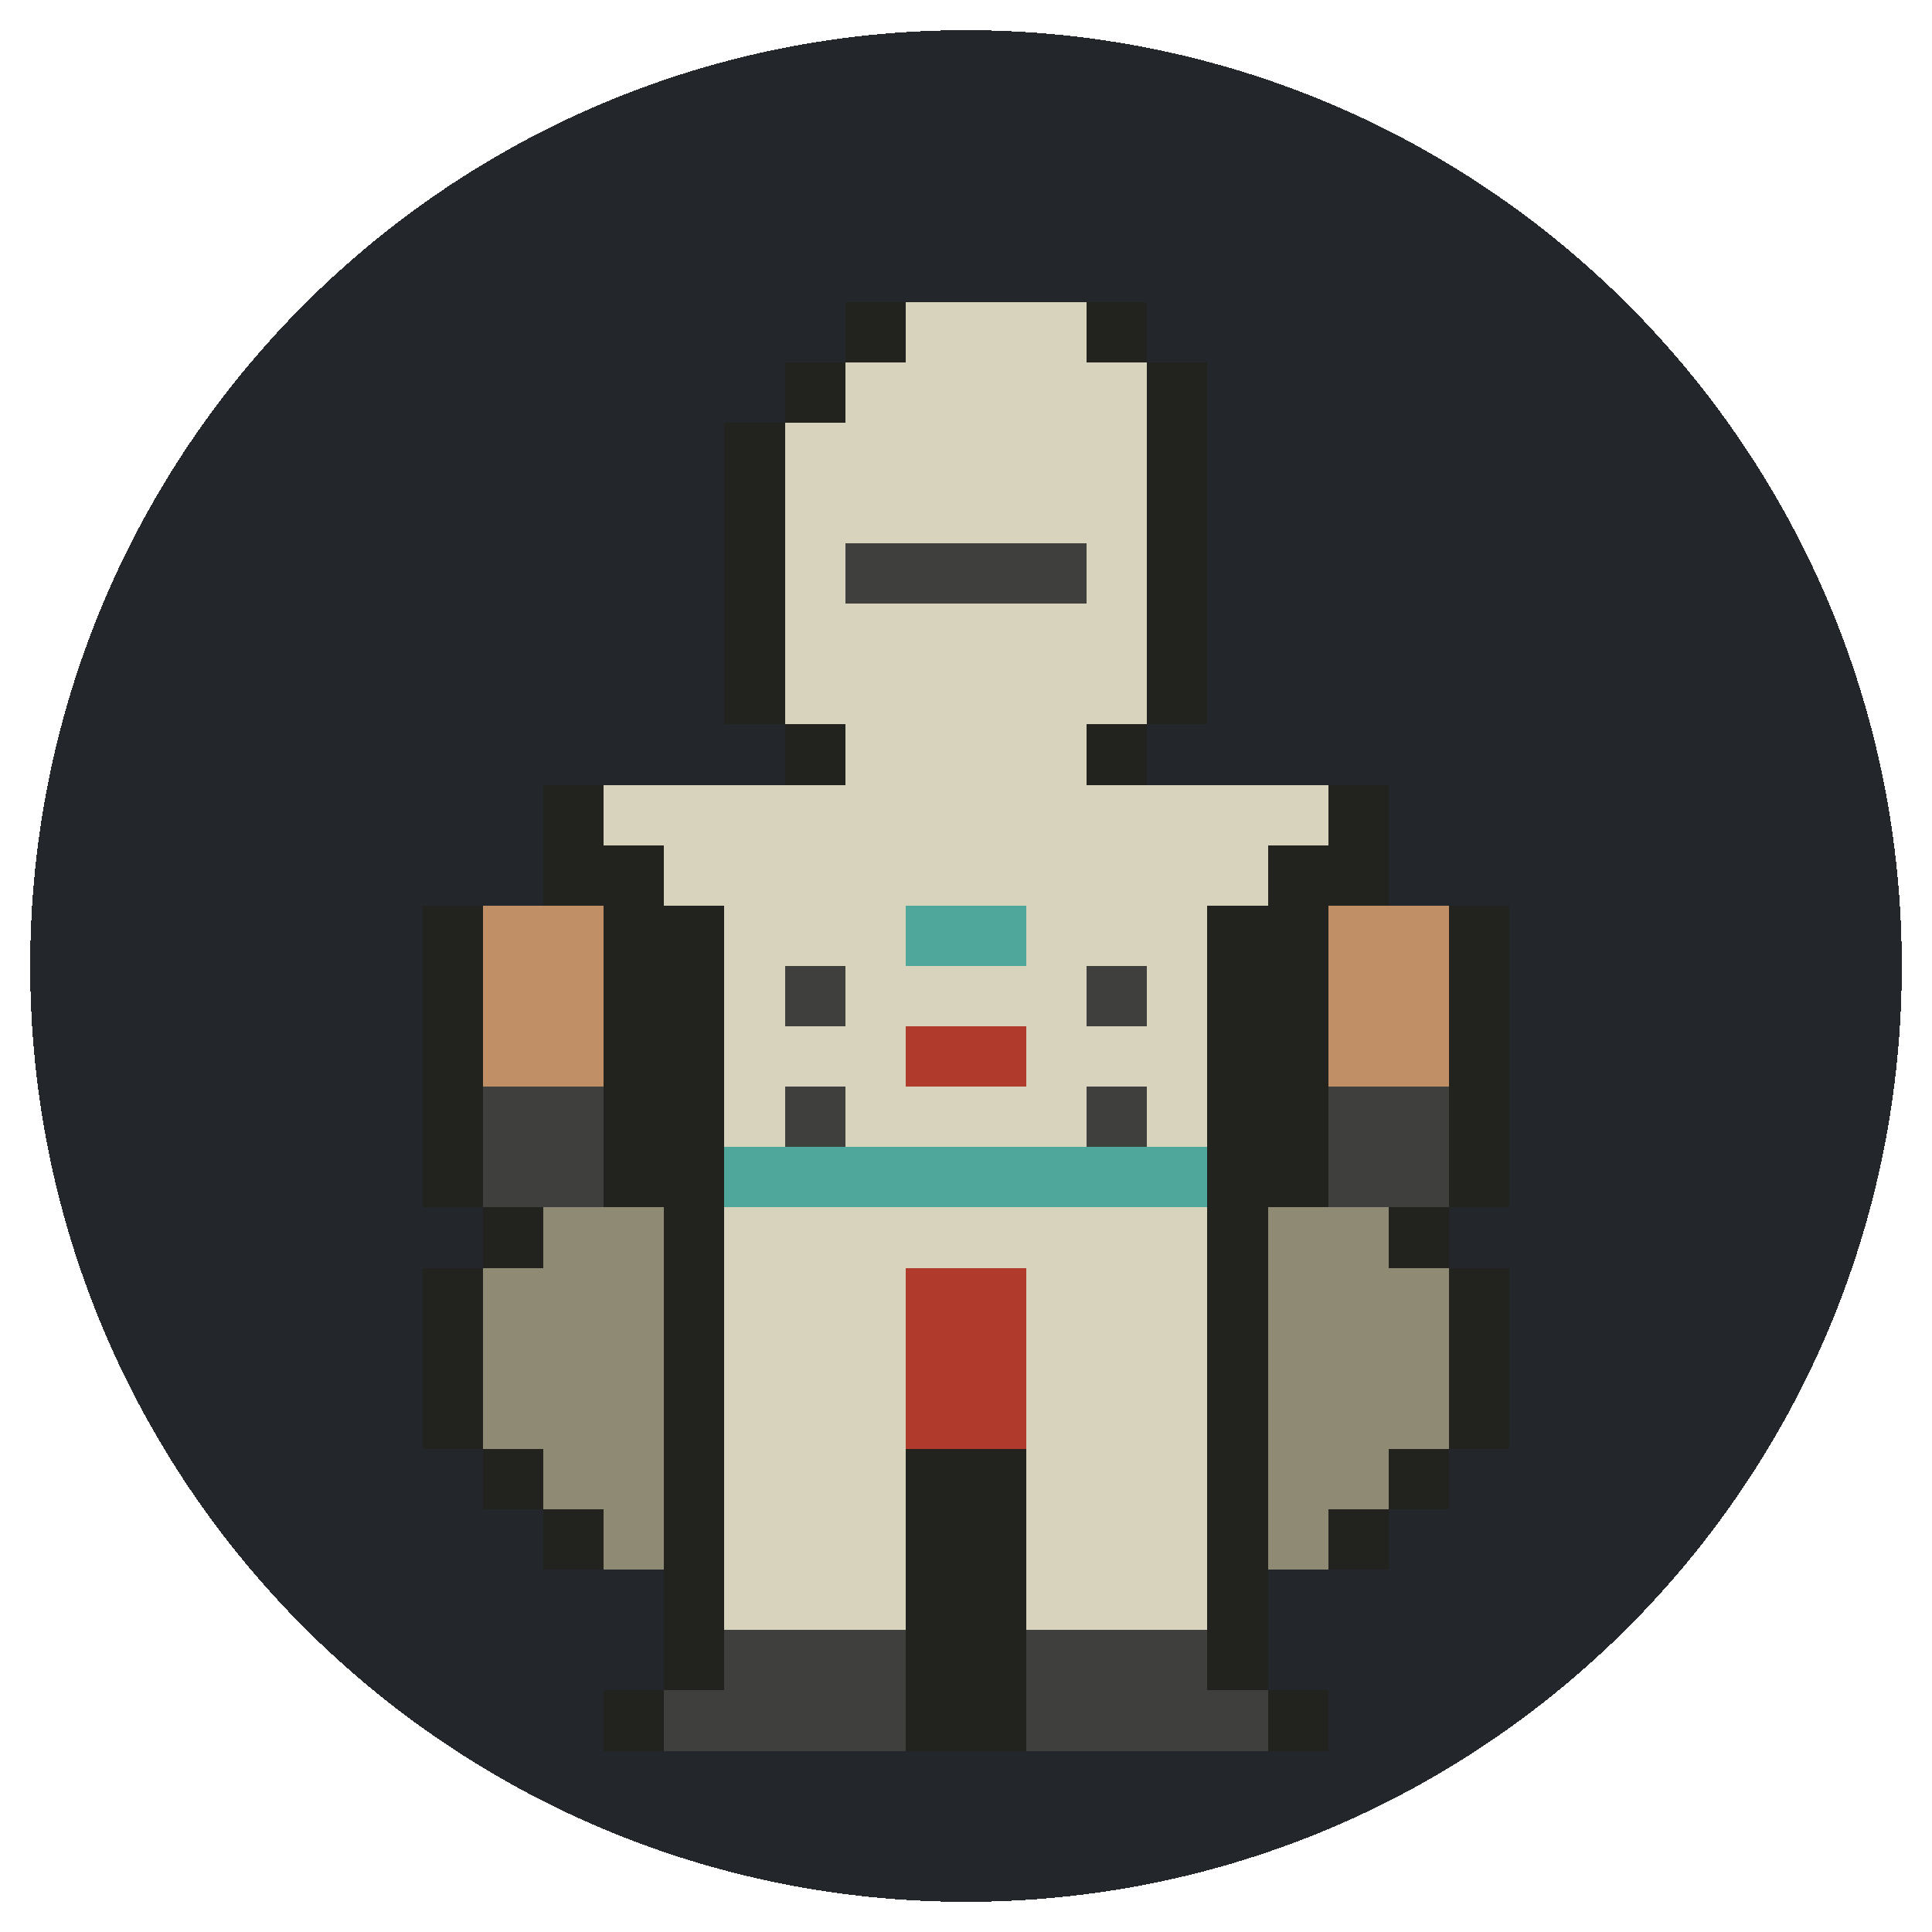
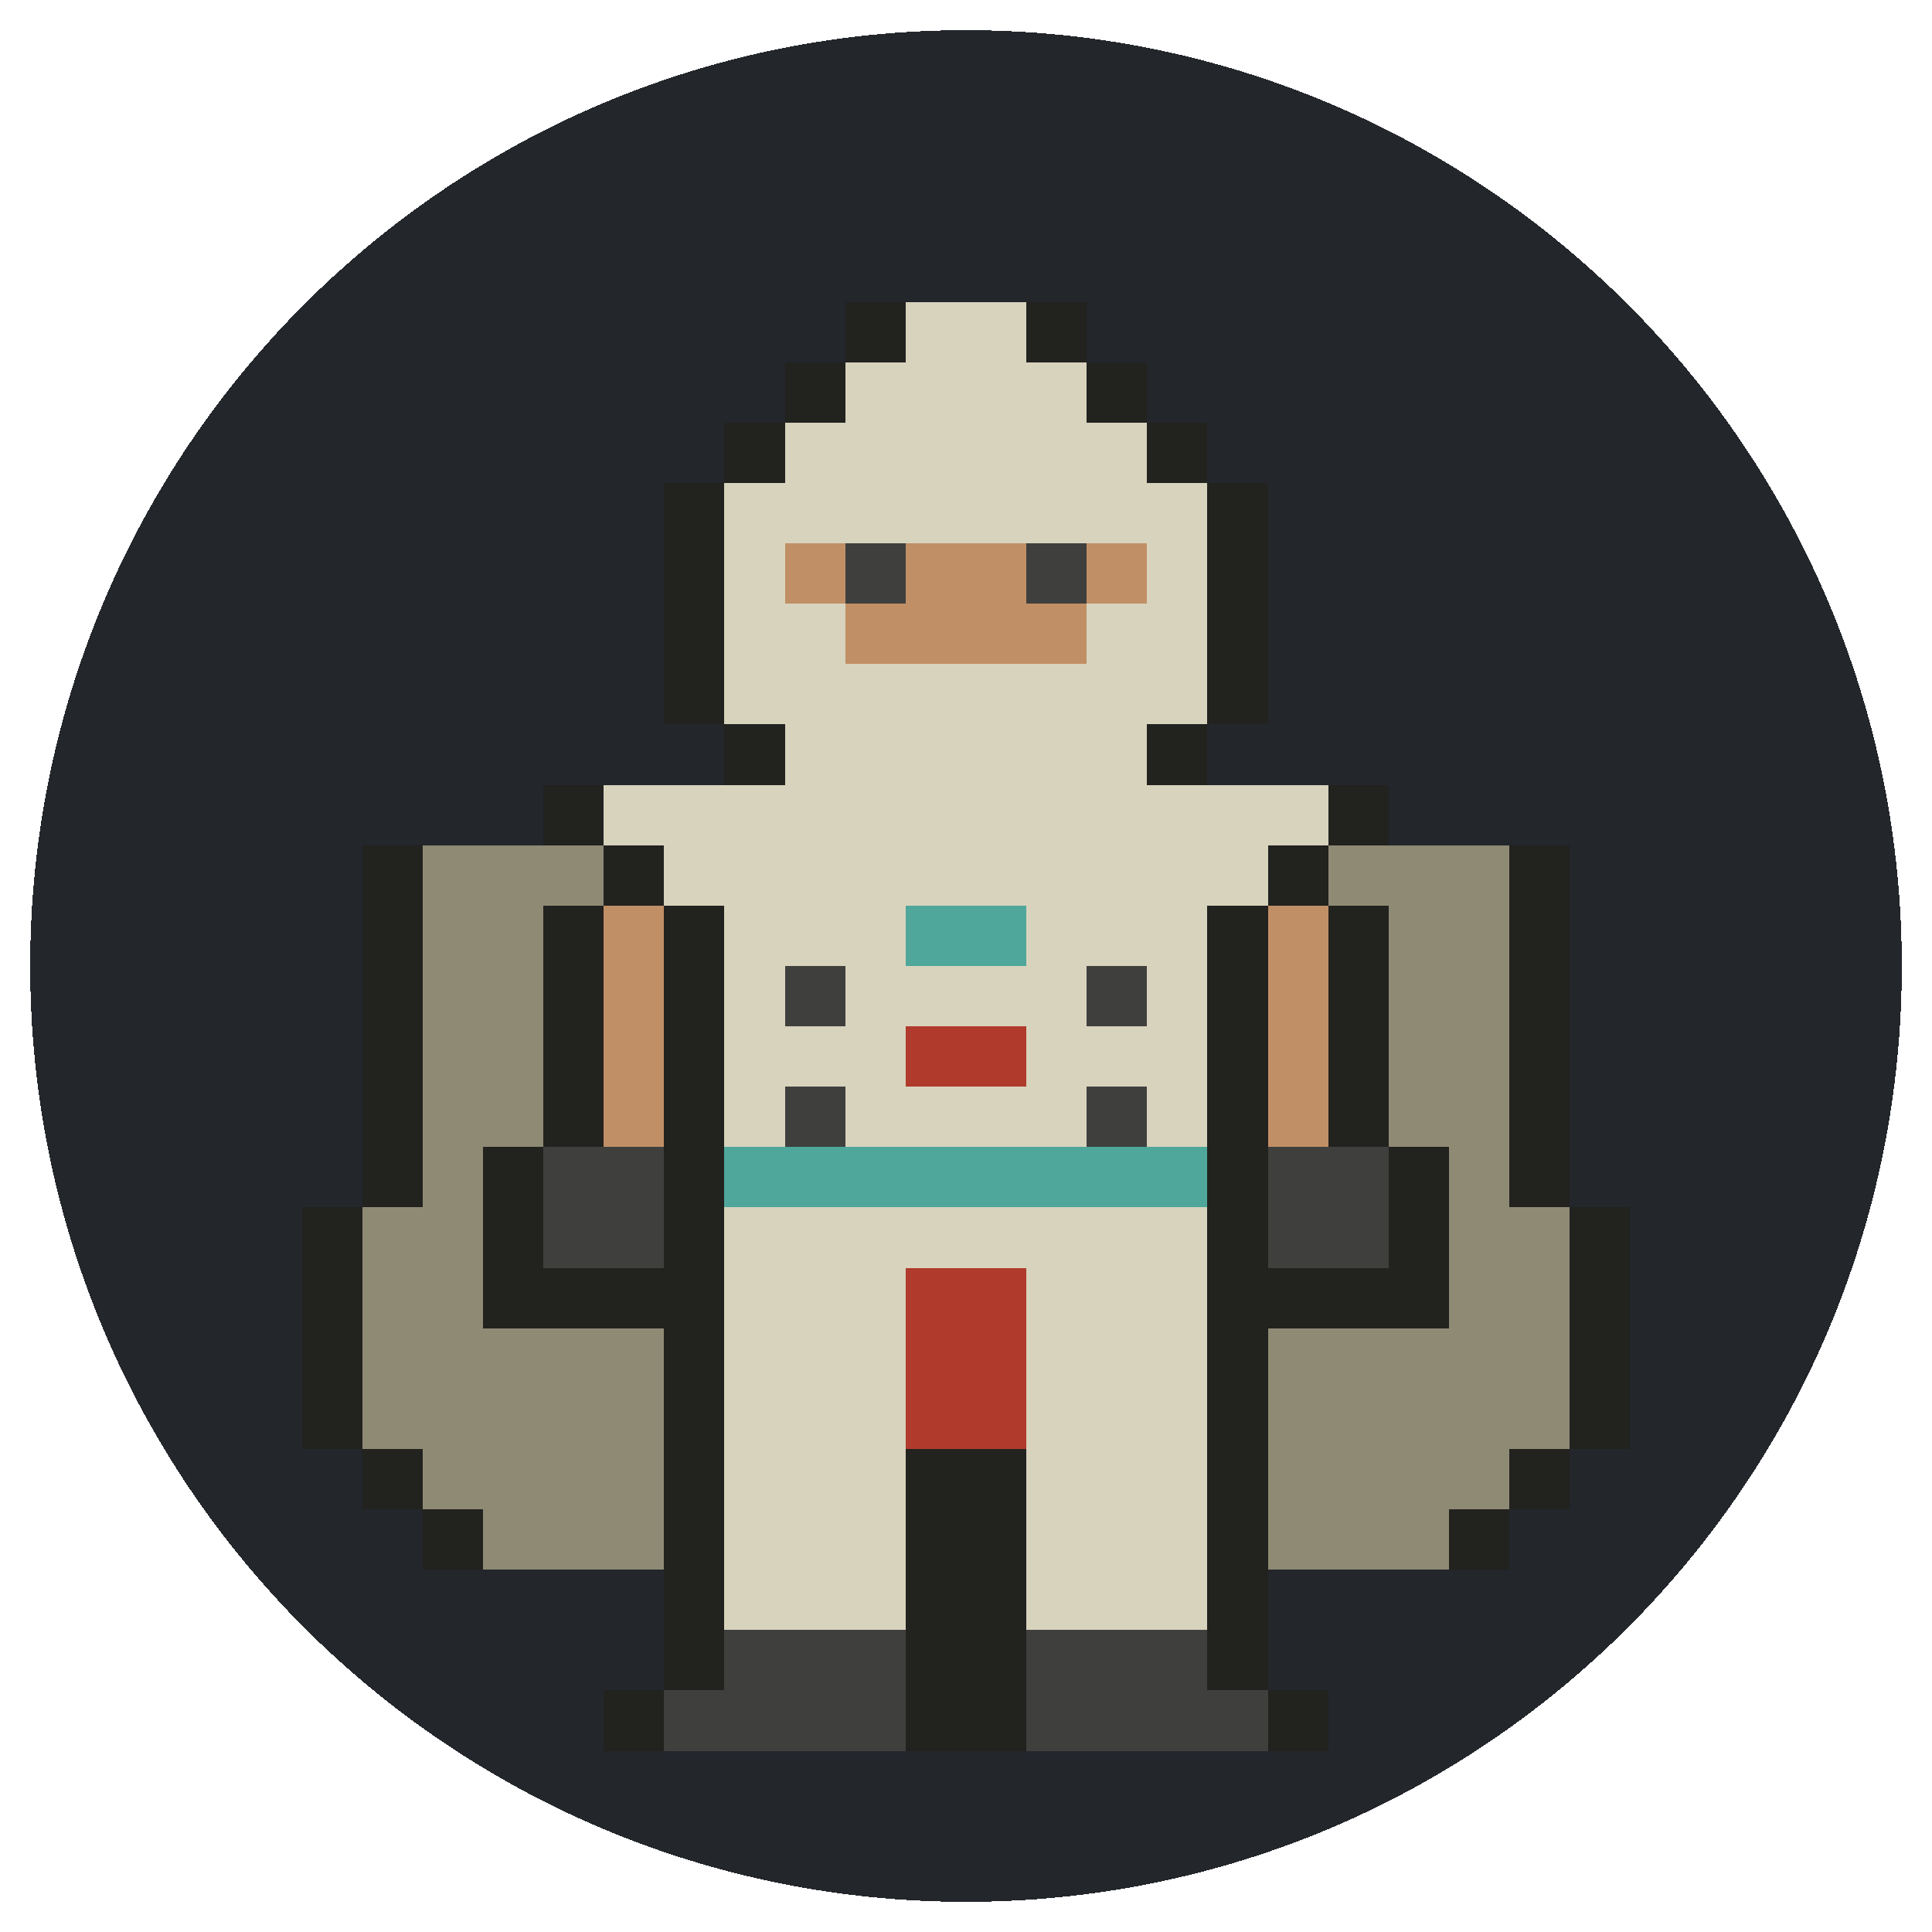
<svg xmlns="http://www.w3.org/2000/svg" viewBox="0 0 32 32" width="32" height="32" shape-rendering="crispEdges" role="img" aria-label="Graceful Shell">
  <circle cx="16" cy="16" r="15.5" fill="#23262b" />
  <rect x="14" y="5" width="1" height="1" fill="#22221f" />
-   <rect x="15" y="5" width="3" height="1" fill="#d8d3bd" />
-   <rect x="18" y="5" width="1" height="1" fill="#22221f" />
+   <rect x="15" y="5" width="2" height="1" fill="#d8d3bd" />
+   <rect x="17" y="5" width="1" height="1" fill="#22221f" />
  <rect x="13" y="6" width="1" height="1" fill="#22221f" />
-   <rect x="14" y="6" width="5" height="1" fill="#d8d3bd" />
-   <rect x="19" y="6" width="1" height="1" fill="#22221f" />
+   <rect x="14" y="6" width="4" height="1" fill="#d8d3bd" />
+   <rect x="18" y="6" width="1" height="1" fill="#22221f" />
  <rect x="12" y="7" width="1" height="1" fill="#22221f" />
  <rect x="13" y="7" width="6" height="1" fill="#d8d3bd" />
  <rect x="19" y="7" width="1" height="1" fill="#22221f" />
-   <rect x="12" y="8" width="1" height="1" fill="#22221f" />
-   <rect x="13" y="8" width="6" height="1" fill="#d8d3bd" />
-   <rect x="19" y="8" width="1" height="1" fill="#22221f" />
-   <rect x="12" y="9" width="1" height="1" fill="#22221f" />
-   <rect x="13" y="9" width="1" height="1" fill="#d8d3bd" />
-   <rect x="14" y="9" width="4" height="1" fill="#3f3f3d" />
-   <rect x="18" y="9" width="1" height="1" fill="#d8d3bd" />
-   <rect x="19" y="9" width="1" height="1" fill="#22221f" />
-   <rect x="12" y="10" width="1" height="1" fill="#22221f" />
-   <rect x="13" y="10" width="6" height="1" fill="#d8d3bd" />
-   <rect x="19" y="10" width="1" height="1" fill="#22221f" />
-   <rect x="12" y="11" width="1" height="1" fill="#22221f" />
-   <rect x="13" y="11" width="6" height="1" fill="#d8d3bd" />
-   <rect x="19" y="11" width="1" height="1" fill="#22221f" />
-   <rect x="13" y="12" width="1" height="1" fill="#22221f" />
-   <rect x="14" y="12" width="4" height="1" fill="#d8d3bd" />
-   <rect x="18" y="12" width="1" height="1" fill="#22221f" />
+   <rect x="11" y="8" width="1" height="1" fill="#22221f" />
+   <rect x="12" y="8" width="8" height="1" fill="#d8d3bd" />
+   <rect x="20" y="8" width="1" height="1" fill="#22221f" />
+   <rect x="11" y="9" width="1" height="1" fill="#22221f" />
+   <rect x="12" y="9" width="1" height="1" fill="#d8d3bd" />
+   <rect x="13" y="9" width="1" height="1" fill="#c18f66" />
+   <rect x="14" y="9" width="1" height="1" fill="#3f3f3d" />
+   <rect x="15" y="9" width="2" height="1" fill="#c18f66" />
+   <rect x="17" y="9" width="1" height="1" fill="#3f3f3d" />
+   <rect x="18" y="9" width="1" height="1" fill="#c18f66" />
+   <rect x="19" y="9" width="1" height="1" fill="#d8d3bd" />
+   <rect x="20" y="9" width="1" height="1" fill="#22221f" />
+   <rect x="11" y="10" width="1" height="1" fill="#22221f" />
+   <rect x="12" y="10" width="2" height="1" fill="#d8d3bd" />
+   <rect x="14" y="10" width="4" height="1" fill="#c18f66" />
+   <rect x="18" y="10" width="2" height="1" fill="#d8d3bd" />
+   <rect x="20" y="10" width="1" height="1" fill="#22221f" />
+   <rect x="11" y="11" width="1" height="1" fill="#22221f" />
+   <rect x="12" y="11" width="8" height="1" fill="#d8d3bd" />
+   <rect x="20" y="11" width="1" height="1" fill="#22221f" />
+   <rect x="12" y="12" width="1" height="1" fill="#22221f" />
+   <rect x="13" y="12" width="6" height="1" fill="#d8d3bd" />
+   <rect x="19" y="12" width="1" height="1" fill="#22221f" />
  <rect x="9" y="13" width="1" height="1" fill="#22221f" />
  <rect x="10" y="13" width="12" height="1" fill="#d8d3bd" />
  <rect x="22" y="13" width="1" height="1" fill="#22221f" />
-   <rect x="9" y="14" width="2" height="1" fill="#22221f" />
+   <rect x="6" y="14" width="1" height="1" fill="#22221f" />
+   <rect x="7" y="14" width="3" height="1" fill="#8e8a74" />
+   <rect x="10" y="14" width="1" height="1" fill="#22221f" />
  <rect x="11" y="14" width="10" height="1" fill="#d8d3bd" />
-   <rect x="21" y="14" width="2" height="1" fill="#22221f" />
-   <rect x="7" y="15" width="1" height="1" fill="#22221f" />
-   <rect x="8" y="15" width="2" height="1" fill="#c18f66" />
-   <rect x="10" y="15" width="2" height="1" fill="#22221f" />
+   <rect x="21" y="14" width="1" height="1" fill="#22221f" />
+   <rect x="22" y="14" width="3" height="1" fill="#8e8a74" />
+   <rect x="25" y="14" width="1" height="1" fill="#22221f" />
+   <rect x="6" y="15" width="1" height="1" fill="#22221f" />
+   <rect x="7" y="15" width="2" height="1" fill="#8e8a74" />
+   <rect x="9" y="15" width="1" height="1" fill="#22221f" />
+   <rect x="10" y="15" width="1" height="1" fill="#c18f66" />
+   <rect x="11" y="15" width="1" height="1" fill="#22221f" />
  <rect x="12" y="15" width="3" height="1" fill="#d8d3bd" />
  <rect x="15" y="15" width="2" height="1" fill="#4fa79b" />
  <rect x="17" y="15" width="3" height="1" fill="#d8d3bd" />
-   <rect x="20" y="15" width="2" height="1" fill="#22221f" />
-   <rect x="22" y="15" width="2" height="1" fill="#c18f66" />
-   <rect x="24" y="15" width="1" height="1" fill="#22221f" />
-   <rect x="7" y="16" width="1" height="1" fill="#22221f" />
-   <rect x="8" y="16" width="2" height="1" fill="#c18f66" />
-   <rect x="10" y="16" width="2" height="1" fill="#22221f" />
+   <rect x="20" y="15" width="1" height="1" fill="#22221f" />
+   <rect x="21" y="15" width="1" height="1" fill="#c18f66" />
+   <rect x="22" y="15" width="1" height="1" fill="#22221f" />
+   <rect x="23" y="15" width="2" height="1" fill="#8e8a74" />
+   <rect x="25" y="15" width="1" height="1" fill="#22221f" />
+   <rect x="6" y="16" width="1" height="1" fill="#22221f" />
+   <rect x="7" y="16" width="2" height="1" fill="#8e8a74" />
+   <rect x="9" y="16" width="1" height="1" fill="#22221f" />
+   <rect x="10" y="16" width="1" height="1" fill="#c18f66" />
+   <rect x="11" y="16" width="1" height="1" fill="#22221f" />
  <rect x="12" y="16" width="1" height="1" fill="#d8d3bd" />
  <rect x="13" y="16" width="1" height="1" fill="#3f3f3d" />
  <rect x="14" y="16" width="4" height="1" fill="#d8d3bd" />
  <rect x="18" y="16" width="1" height="1" fill="#3f3f3d" />
  <rect x="19" y="16" width="1" height="1" fill="#d8d3bd" />
-   <rect x="20" y="16" width="2" height="1" fill="#22221f" />
-   <rect x="22" y="16" width="2" height="1" fill="#c18f66" />
-   <rect x="24" y="16" width="1" height="1" fill="#22221f" />
-   <rect x="7" y="17" width="1" height="1" fill="#22221f" />
-   <rect x="8" y="17" width="2" height="1" fill="#c18f66" />
-   <rect x="10" y="17" width="2" height="1" fill="#22221f" />
+   <rect x="20" y="16" width="1" height="1" fill="#22221f" />
+   <rect x="21" y="16" width="1" height="1" fill="#c18f66" />
+   <rect x="22" y="16" width="1" height="1" fill="#22221f" />
+   <rect x="23" y="16" width="2" height="1" fill="#8e8a74" />
+   <rect x="25" y="16" width="1" height="1" fill="#22221f" />
+   <rect x="6" y="17" width="1" height="1" fill="#22221f" />
+   <rect x="7" y="17" width="2" height="1" fill="#8e8a74" />
+   <rect x="9" y="17" width="1" height="1" fill="#22221f" />
+   <rect x="10" y="17" width="1" height="1" fill="#c18f66" />
+   <rect x="11" y="17" width="1" height="1" fill="#22221f" />
  <rect x="12" y="17" width="3" height="1" fill="#d8d3bd" />
  <rect x="15" y="17" width="2" height="1" fill="#b03a2b" />
  <rect x="17" y="17" width="3" height="1" fill="#d8d3bd" />
-   <rect x="20" y="17" width="2" height="1" fill="#22221f" />
-   <rect x="22" y="17" width="2" height="1" fill="#c18f66" />
-   <rect x="24" y="17" width="1" height="1" fill="#22221f" />
-   <rect x="7" y="18" width="1" height="1" fill="#22221f" />
-   <rect x="8" y="18" width="2" height="1" fill="#3f3f3d" />
-   <rect x="10" y="18" width="2" height="1" fill="#22221f" />
+   <rect x="20" y="17" width="1" height="1" fill="#22221f" />
+   <rect x="21" y="17" width="1" height="1" fill="#c18f66" />
+   <rect x="22" y="17" width="1" height="1" fill="#22221f" />
+   <rect x="23" y="17" width="2" height="1" fill="#8e8a74" />
+   <rect x="25" y="17" width="1" height="1" fill="#22221f" />
+   <rect x="6" y="18" width="1" height="1" fill="#22221f" />
+   <rect x="7" y="18" width="2" height="1" fill="#8e8a74" />
+   <rect x="9" y="18" width="1" height="1" fill="#22221f" />
+   <rect x="10" y="18" width="1" height="1" fill="#c18f66" />
+   <rect x="11" y="18" width="1" height="1" fill="#22221f" />
  <rect x="12" y="18" width="1" height="1" fill="#d8d3bd" />
  <rect x="13" y="18" width="1" height="1" fill="#3f3f3d" />
  <rect x="14" y="18" width="4" height="1" fill="#d8d3bd" />
  <rect x="18" y="18" width="1" height="1" fill="#3f3f3d" />
  <rect x="19" y="18" width="1" height="1" fill="#d8d3bd" />
-   <rect x="20" y="18" width="2" height="1" fill="#22221f" />
-   <rect x="22" y="18" width="2" height="1" fill="#3f3f3d" />
-   <rect x="24" y="18" width="1" height="1" fill="#22221f" />
-   <rect x="7" y="19" width="1" height="1" fill="#22221f" />
-   <rect x="8" y="19" width="2" height="1" fill="#3f3f3d" />
-   <rect x="10" y="19" width="2" height="1" fill="#22221f" />
+   <rect x="20" y="18" width="1" height="1" fill="#22221f" />
+   <rect x="21" y="18" width="1" height="1" fill="#c18f66" />
+   <rect x="22" y="18" width="1" height="1" fill="#22221f" />
+   <rect x="23" y="18" width="2" height="1" fill="#8e8a74" />
+   <rect x="25" y="18" width="1" height="1" fill="#22221f" />
+   <rect x="6" y="19" width="1" height="1" fill="#22221f" />
+   <rect x="7" y="19" width="1" height="1" fill="#8e8a74" />
+   <rect x="8" y="19" width="1" height="1" fill="#22221f" />
+   <rect x="9" y="19" width="2" height="1" fill="#3f3f3d" />
+   <rect x="11" y="19" width="1" height="1" fill="#22221f" />
  <rect x="12" y="19" width="8" height="1" fill="#4fa79b" />
-   <rect x="20" y="19" width="2" height="1" fill="#22221f" />
-   <rect x="22" y="19" width="2" height="1" fill="#3f3f3d" />
-   <rect x="24" y="19" width="1" height="1" fill="#22221f" />
+   <rect x="20" y="19" width="1" height="1" fill="#22221f" />
+   <rect x="21" y="19" width="2" height="1" fill="#3f3f3d" />
+   <rect x="23" y="19" width="1" height="1" fill="#22221f" />
+   <rect x="24" y="19" width="1" height="1" fill="#8e8a74" />
+   <rect x="25" y="19" width="1" height="1" fill="#22221f" />
+   <rect x="5" y="20" width="1" height="1" fill="#22221f" />
+   <rect x="6" y="20" width="2" height="1" fill="#8e8a74" />
  <rect x="8" y="20" width="1" height="1" fill="#22221f" />
-   <rect x="9" y="20" width="2" height="1" fill="#8e8a74" />
+   <rect x="9" y="20" width="2" height="1" fill="#3f3f3d" />
  <rect x="11" y="20" width="1" height="1" fill="#22221f" />
  <rect x="12" y="20" width="8" height="1" fill="#d8d3bd" />
  <rect x="20" y="20" width="1" height="1" fill="#22221f" />
-   <rect x="21" y="20" width="2" height="1" fill="#8e8a74" />
+   <rect x="21" y="20" width="2" height="1" fill="#3f3f3d" />
  <rect x="23" y="20" width="1" height="1" fill="#22221f" />
-   <rect x="7" y="21" width="1" height="1" fill="#22221f" />
-   <rect x="8" y="21" width="3" height="1" fill="#8e8a74" />
-   <rect x="11" y="21" width="1" height="1" fill="#22221f" />
+   <rect x="24" y="20" width="2" height="1" fill="#8e8a74" />
+   <rect x="26" y="20" width="1" height="1" fill="#22221f" />
+   <rect x="5" y="21" width="1" height="1" fill="#22221f" />
+   <rect x="6" y="21" width="2" height="1" fill="#8e8a74" />
+   <rect x="8" y="21" width="4" height="1" fill="#22221f" />
  <rect x="12" y="21" width="3" height="1" fill="#d8d3bd" />
  <rect x="15" y="21" width="2" height="1" fill="#b03a2b" />
  <rect x="17" y="21" width="3" height="1" fill="#d8d3bd" />
-   <rect x="20" y="21" width="1" height="1" fill="#22221f" />
-   <rect x="21" y="21" width="3" height="1" fill="#8e8a74" />
-   <rect x="24" y="21" width="1" height="1" fill="#22221f" />
-   <rect x="7" y="22" width="1" height="1" fill="#22221f" />
-   <rect x="8" y="22" width="3" height="1" fill="#8e8a74" />
+   <rect x="20" y="21" width="4" height="1" fill="#22221f" />
+   <rect x="24" y="21" width="2" height="1" fill="#8e8a74" />
+   <rect x="26" y="21" width="1" height="1" fill="#22221f" />
+   <rect x="5" y="22" width="1" height="1" fill="#22221f" />
+   <rect x="6" y="22" width="5" height="1" fill="#8e8a74" />
  <rect x="11" y="22" width="1" height="1" fill="#22221f" />
  <rect x="12" y="22" width="3" height="1" fill="#d8d3bd" />
  <rect x="15" y="22" width="2" height="1" fill="#b03a2b" />
  <rect x="17" y="22" width="3" height="1" fill="#d8d3bd" />
  <rect x="20" y="22" width="1" height="1" fill="#22221f" />
-   <rect x="21" y="22" width="3" height="1" fill="#8e8a74" />
-   <rect x="24" y="22" width="1" height="1" fill="#22221f" />
-   <rect x="7" y="23" width="1" height="1" fill="#22221f" />
-   <rect x="8" y="23" width="3" height="1" fill="#8e8a74" />
+   <rect x="21" y="22" width="5" height="1" fill="#8e8a74" />
+   <rect x="26" y="22" width="1" height="1" fill="#22221f" />
+   <rect x="5" y="23" width="1" height="1" fill="#22221f" />
+   <rect x="6" y="23" width="5" height="1" fill="#8e8a74" />
  <rect x="11" y="23" width="1" height="1" fill="#22221f" />
  <rect x="12" y="23" width="3" height="1" fill="#d8d3bd" />
  <rect x="15" y="23" width="2" height="1" fill="#b03a2b" />
  <rect x="17" y="23" width="3" height="1" fill="#d8d3bd" />
  <rect x="20" y="23" width="1" height="1" fill="#22221f" />
-   <rect x="21" y="23" width="3" height="1" fill="#8e8a74" />
-   <rect x="24" y="23" width="1" height="1" fill="#22221f" />
-   <rect x="8" y="24" width="1" height="1" fill="#22221f" />
-   <rect x="9" y="24" width="2" height="1" fill="#8e8a74" />
+   <rect x="21" y="23" width="5" height="1" fill="#8e8a74" />
+   <rect x="26" y="23" width="1" height="1" fill="#22221f" />
+   <rect x="6" y="24" width="1" height="1" fill="#22221f" />
+   <rect x="7" y="24" width="4" height="1" fill="#8e8a74" />
  <rect x="11" y="24" width="1" height="1" fill="#22221f" />
  <rect x="12" y="24" width="3" height="1" fill="#d8d3bd" />
  <rect x="15" y="24" width="2" height="1" fill="#22221f" />
  <rect x="17" y="24" width="3" height="1" fill="#d8d3bd" />
  <rect x="20" y="24" width="1" height="1" fill="#22221f" />
-   <rect x="21" y="24" width="2" height="1" fill="#8e8a74" />
-   <rect x="23" y="24" width="1" height="1" fill="#22221f" />
-   <rect x="9" y="25" width="1" height="1" fill="#22221f" />
-   <rect x="10" y="25" width="1" height="1" fill="#8e8a74" />
+   <rect x="21" y="24" width="4" height="1" fill="#8e8a74" />
+   <rect x="25" y="24" width="1" height="1" fill="#22221f" />
+   <rect x="7" y="25" width="1" height="1" fill="#22221f" />
+   <rect x="8" y="25" width="3" height="1" fill="#8e8a74" />
  <rect x="11" y="25" width="1" height="1" fill="#22221f" />
  <rect x="12" y="25" width="3" height="1" fill="#d8d3bd" />
  <rect x="15" y="25" width="2" height="1" fill="#22221f" />
  <rect x="17" y="25" width="3" height="1" fill="#d8d3bd" />
  <rect x="20" y="25" width="1" height="1" fill="#22221f" />
-   <rect x="21" y="25" width="1" height="1" fill="#8e8a74" />
-   <rect x="22" y="25" width="1" height="1" fill="#22221f" />
+   <rect x="21" y="25" width="3" height="1" fill="#8e8a74" />
+   <rect x="24" y="25" width="1" height="1" fill="#22221f" />
  <rect x="11" y="26" width="1" height="1" fill="#22221f" />
  <rect x="12" y="26" width="3" height="1" fill="#d8d3bd" />
  <rect x="15" y="26" width="2" height="1" fill="#22221f" />
  <rect x="17" y="26" width="3" height="1" fill="#d8d3bd" />
  <rect x="20" y="26" width="1" height="1" fill="#22221f" />
  <rect x="11" y="27" width="1" height="1" fill="#22221f" />
  <rect x="12" y="27" width="3" height="1" fill="#3f3f3d" />
  <rect x="15" y="27" width="2" height="1" fill="#22221f" />
  <rect x="17" y="27" width="3" height="1" fill="#3f3f3d" />
  <rect x="20" y="27" width="1" height="1" fill="#22221f" />
  <rect x="10" y="28" width="1" height="1" fill="#22221f" />
  <rect x="11" y="28" width="4" height="1" fill="#3f3f3d" />
  <rect x="15" y="28" width="2" height="1" fill="#22221f" />
  <rect x="17" y="28" width="4" height="1" fill="#3f3f3d" />
  <rect x="21" y="28" width="1" height="1" fill="#22221f" />
</svg>
